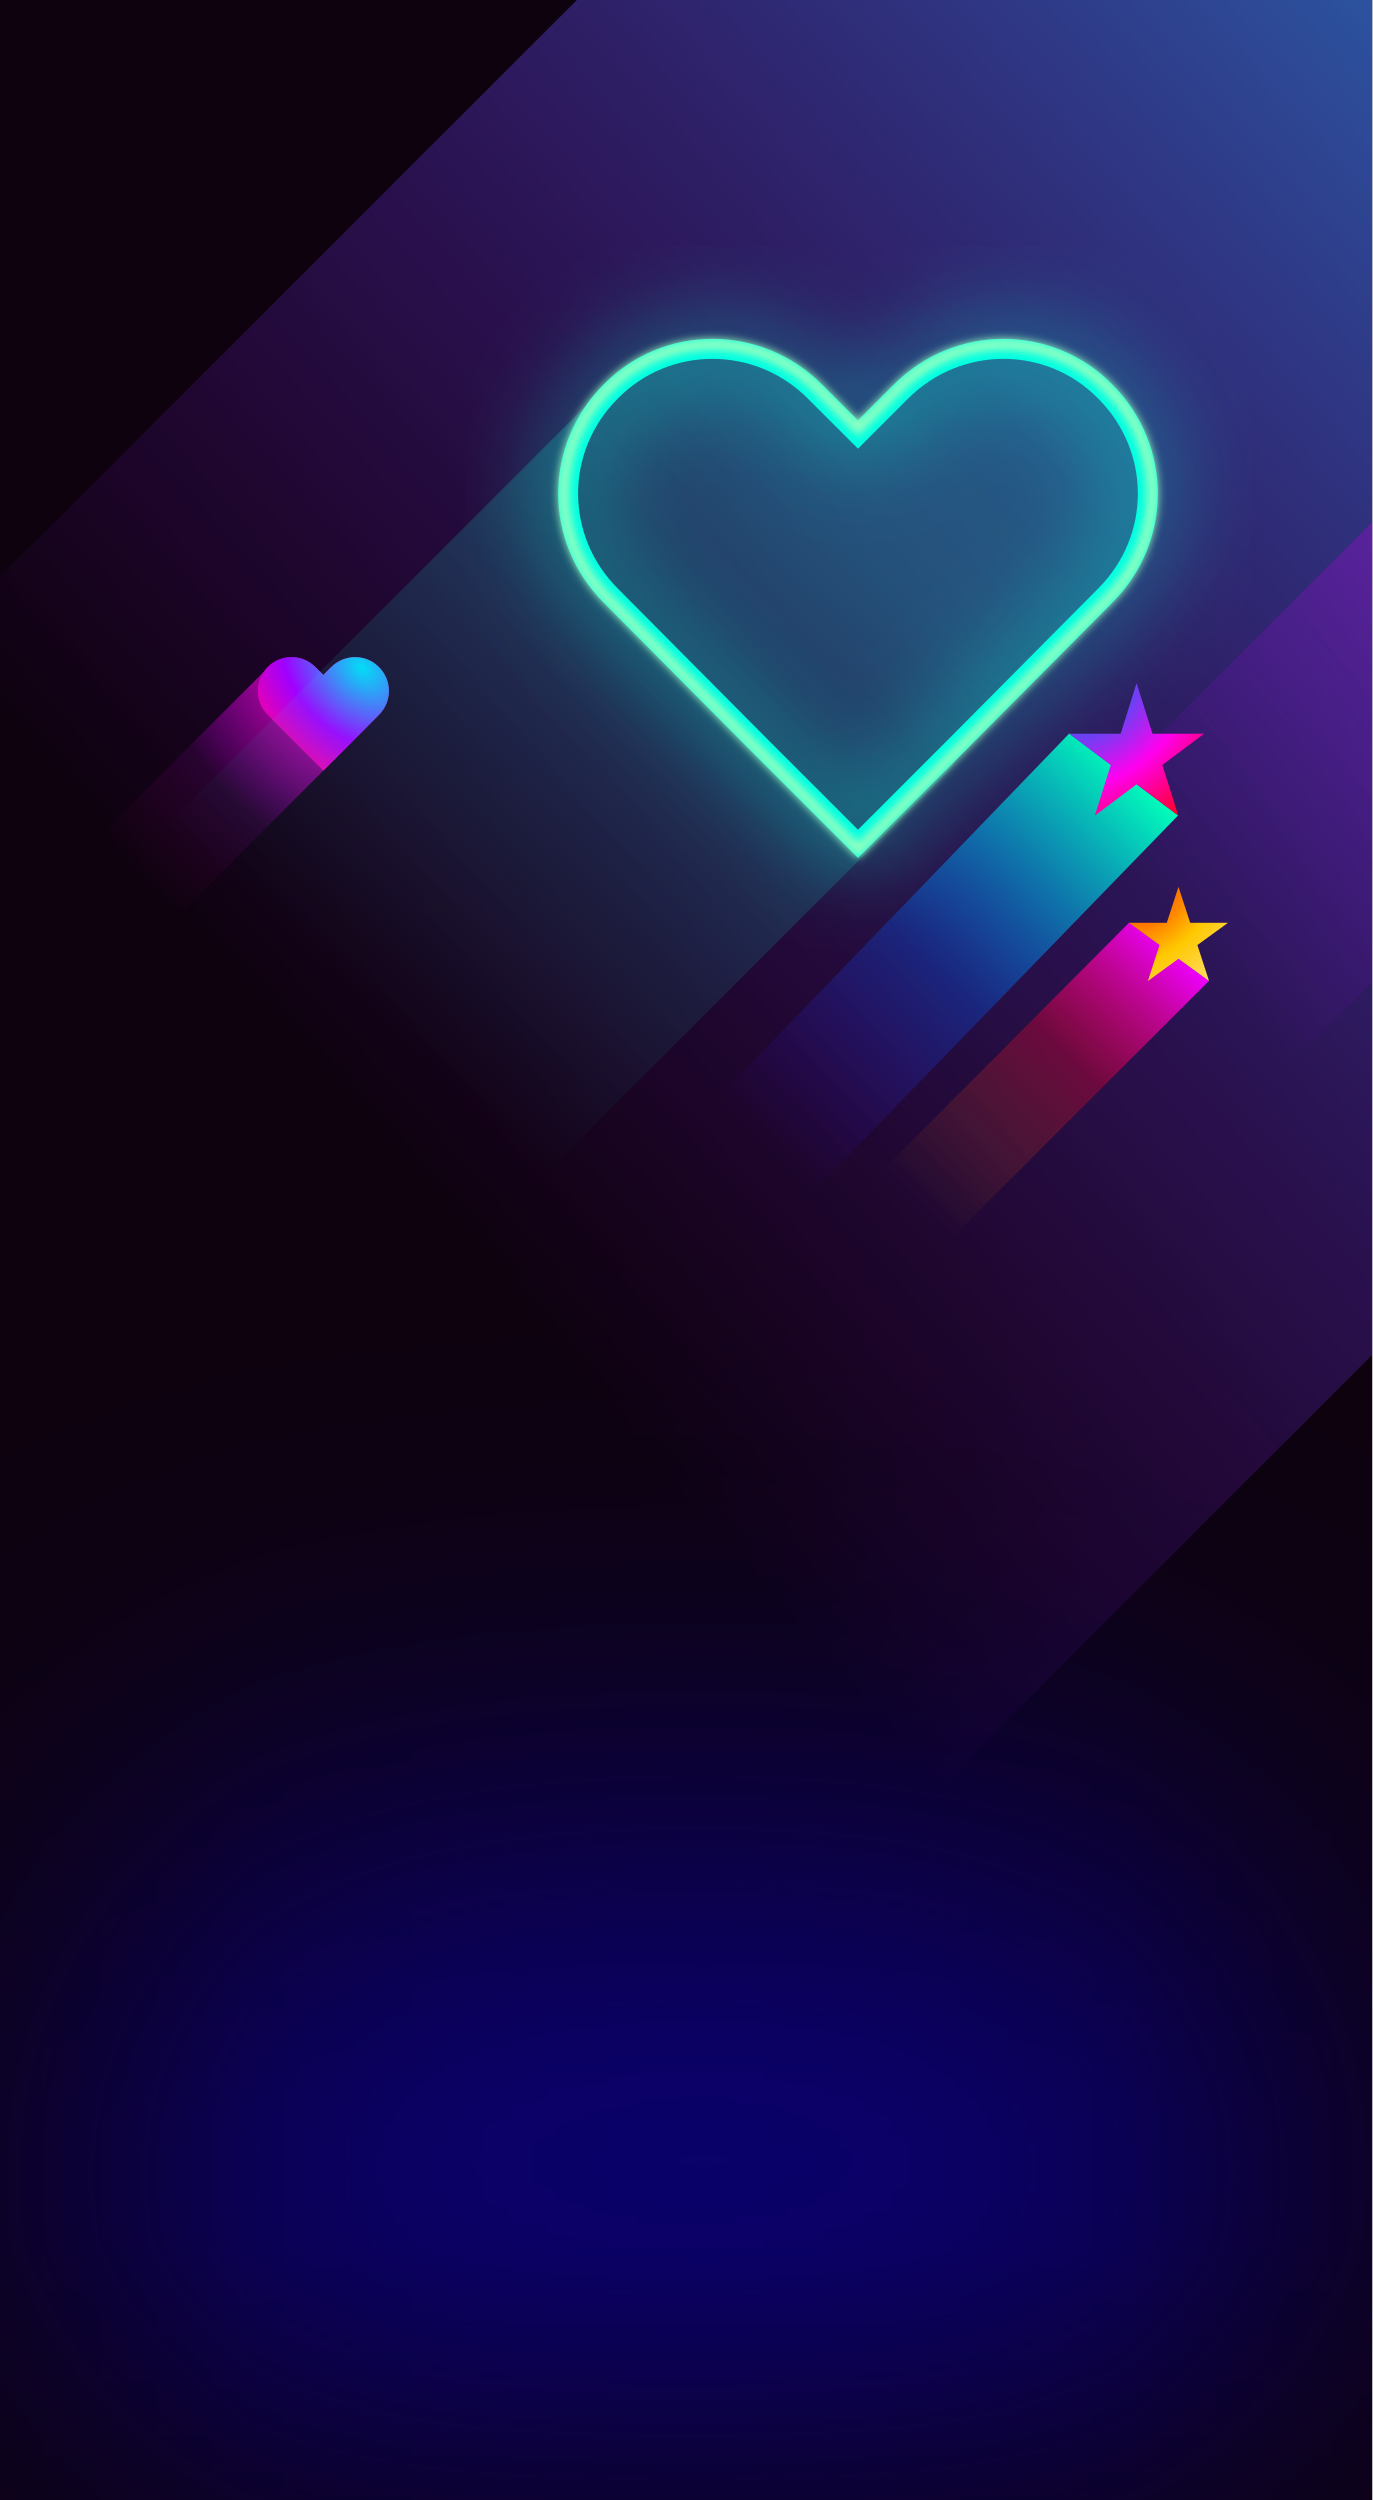
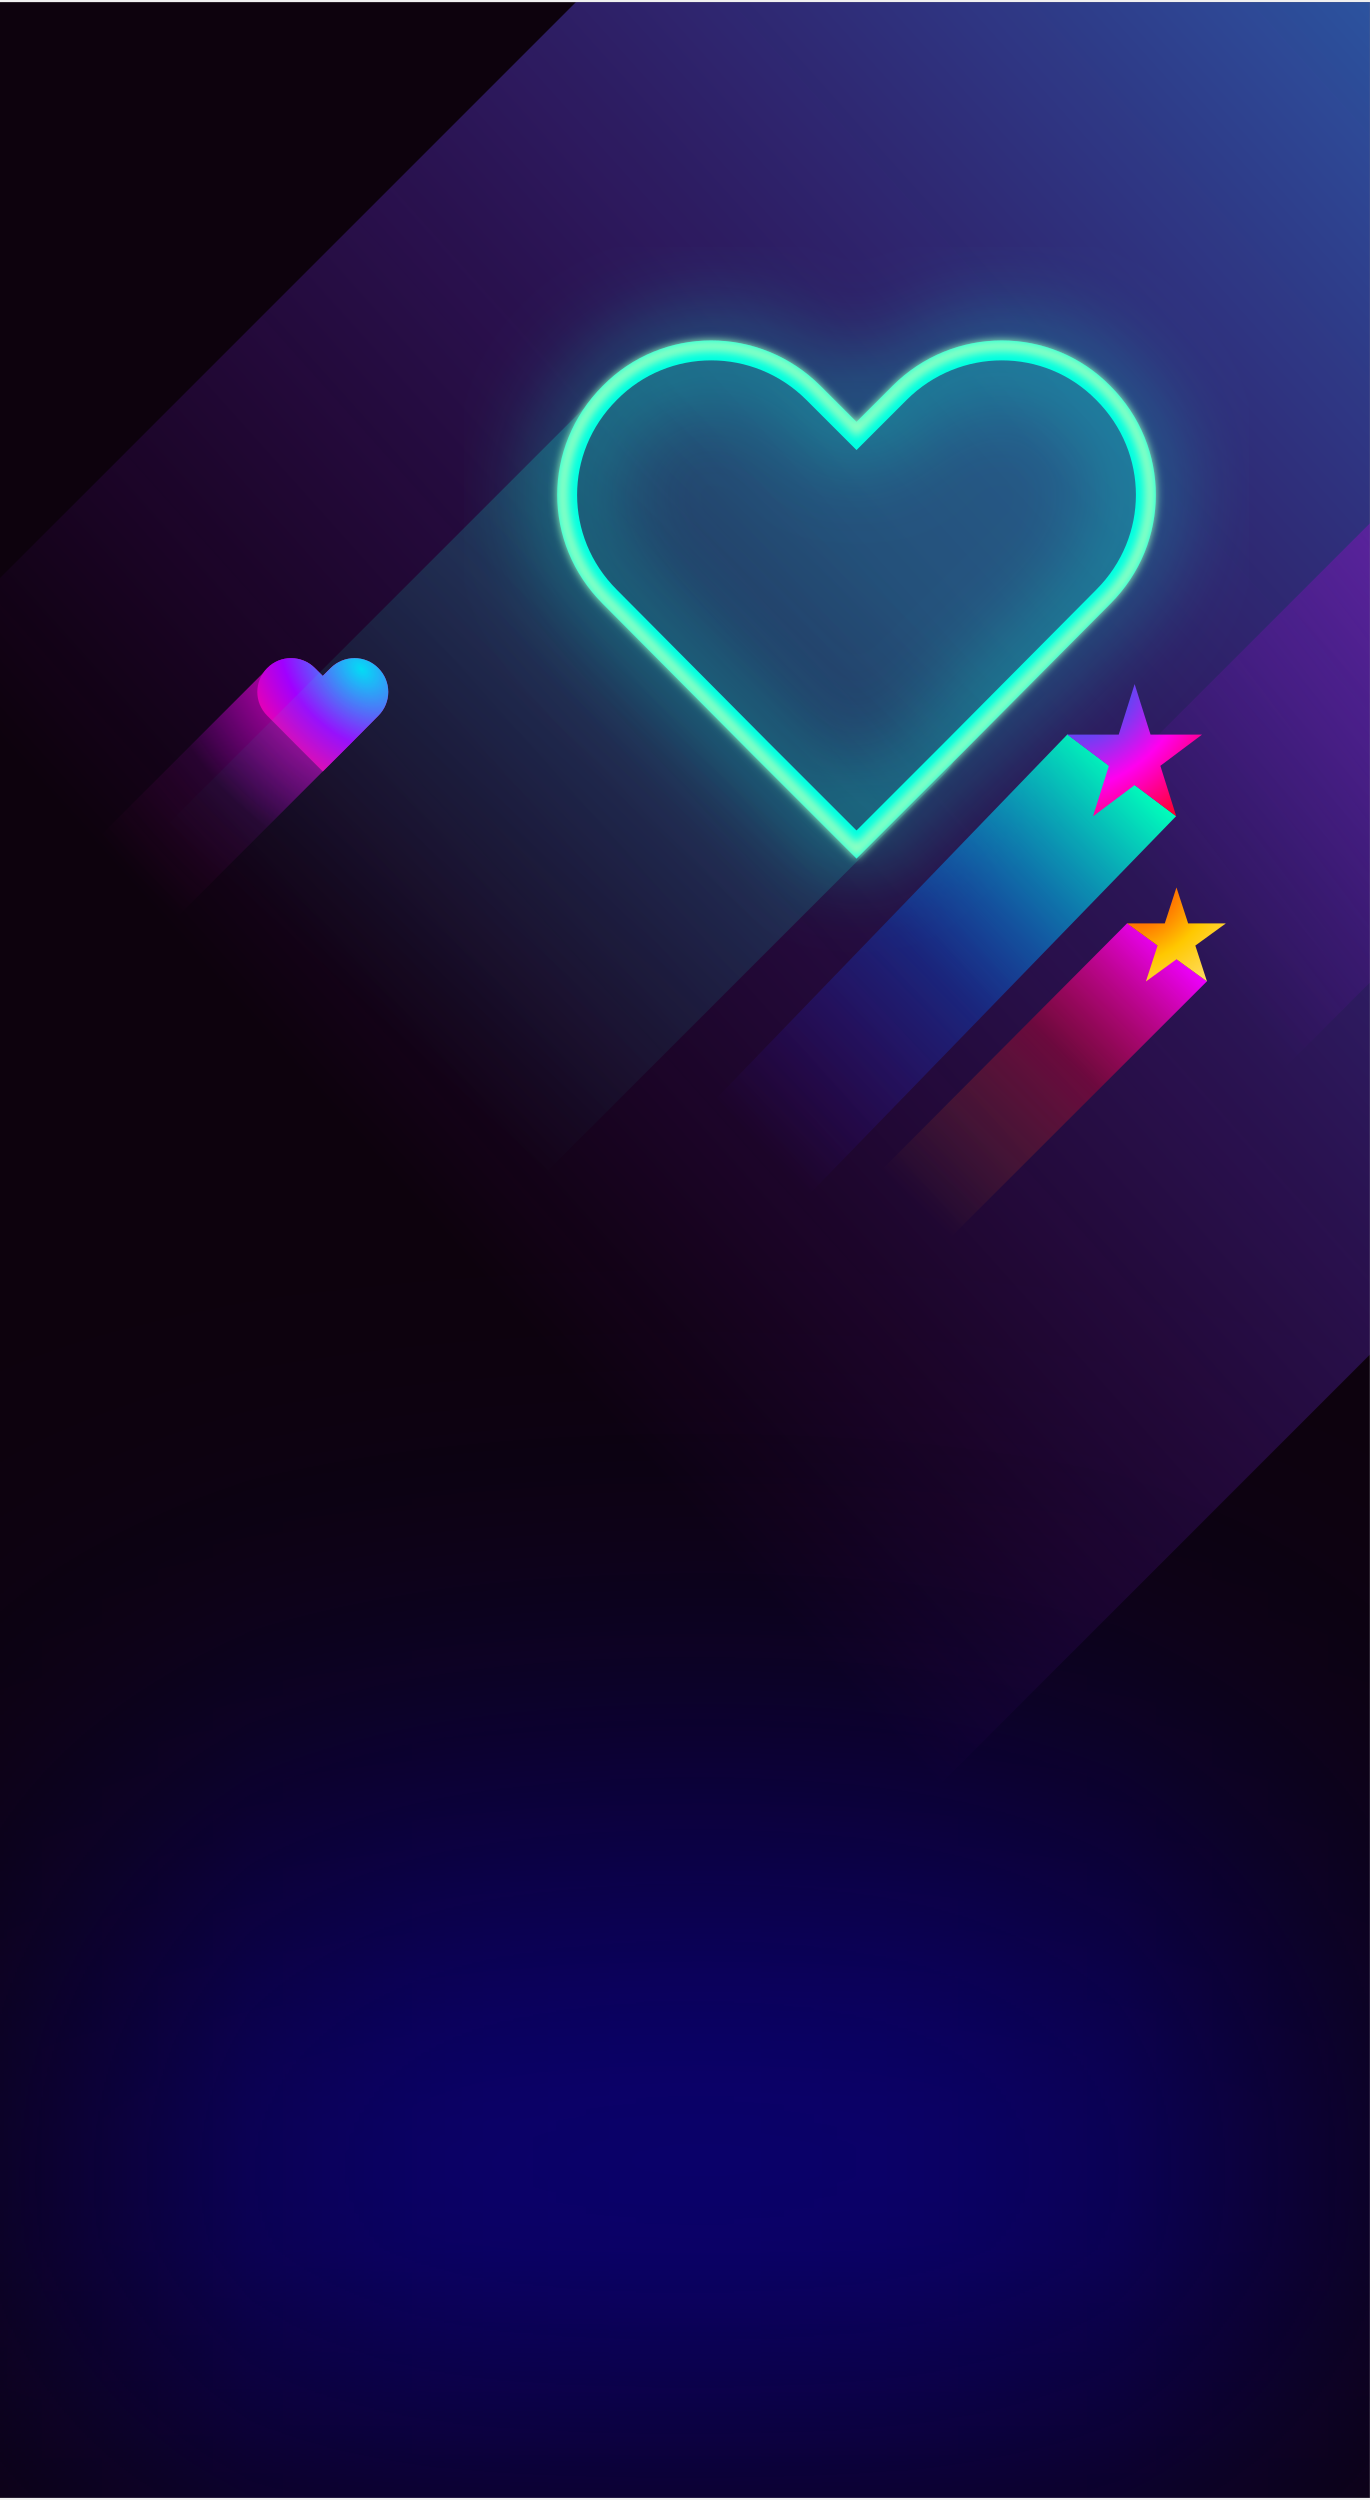
- <svg xmlns="http://www.w3.org/2000/svg" width="320" height="583" viewBox="0 0 320 583" fill="none">
+ <svg xmlns="http://www.w3.org/2000/svg" width="320" height="584" viewBox="0 0 320 584" fill="none">
  <g clip-path="url(#clip0_984_14724)">
-     <rect width="320" height="583" fill="#0D020D" />
+     <rect width="320" height="583" transform="translate(0 0.5)" fill="#0D020D" />
    <g filter="url(#filter0_f_984_14724)">
-       <ellipse cx="164.047" cy="1006.07" rx="561.125" ry="570.162" fill="#090088" />
+       <ellipse cx="164.047" cy="1006.57" rx="561.125" ry="570.162" fill="#090088" />
    </g>
-     <rect width="781.081" height="354.556" rx="177.278" transform="matrix(-0.707107 0.707107 0.707107 0.707107 355.922 -221.398)" fill="url(#paint0_linear_984_14724)" />
-     <rect width="423.42" height="75.86" rx="37.93" transform="matrix(-0.707107 0.707107 0.707107 0.707107 456.539 -14.7891)" fill="url(#paint1_linear_984_14724)" />
-     <path fill-rule="evenodd" clip-rule="evenodd" d="M75.392 179.709L75.401 179.718L80.652 174.467L88.371 166.697C91.47 163.599 91.47 158.664 88.371 155.566C85.326 152.468 80.337 152.468 77.239 155.566L75.401 157.403L73.564 155.566C70.465 152.468 65.476 152.468 62.431 155.566C62.088 155.909 61.783 156.274 61.516 156.657L13.496 204.677L31.96 223.142L75.392 179.709Z" fill="url(#paint2_radial_984_14724)" />
-     <path d="M62.431 166.697L70.15 174.467L75.401 179.718L80.652 174.467L88.371 166.697C91.47 163.599 91.47 158.664 88.371 155.566C85.326 152.468 80.337 152.468 77.239 155.566L75.401 157.403L73.563 155.566C70.465 152.468 65.476 152.468 62.431 155.566C59.333 158.664 59.333 163.599 62.431 166.697Z" fill="url(#paint3_radial_984_14724)" />
-     <path fill-rule="evenodd" clip-rule="evenodd" d="M222.822 177.332L224.087 176.067L259.376 140.542C273.541 126.379 273.541 103.817 259.376 89.653C245.453 75.49 222.647 75.49 208.482 89.653L200.08 98.054L191.679 89.653C177.514 75.49 154.707 75.49 140.784 89.653C139.144 91.294 137.693 93.046 136.433 94.885C136.145 95.132 135.864 95.391 135.592 95.663L7.141 224.114C1.517 229.738 1.517 238.857 7.141 244.482L71.606 308.947C77.231 314.572 86.35 314.572 91.975 308.947L220.425 180.497C221.389 179.533 222.188 178.466 222.822 177.332Z" fill="url(#paint4_linear_984_14724)" fill-opacity="0.25" />
+     <rect width="781.081" height="354.556" rx="177.278" transform="matrix(-0.707107 0.707107 0.707107 0.707107 355.922 -220.898)" fill="url(#paint0_linear_984_14724)" />
+     <rect width="423.42" height="75.86" rx="37.93" transform="matrix(-0.707107 0.707107 0.707107 0.707107 456.539 -14.2891)" fill="url(#paint1_linear_984_14724)" />
+     <path fill-rule="evenodd" clip-rule="evenodd" d="M75.392 180.209L75.401 180.218L80.652 174.967L88.371 167.197C91.47 164.099 91.47 159.164 88.371 156.066C85.326 152.968 80.337 152.968 77.239 156.066L75.401 157.903L73.564 156.066C70.465 152.968 65.476 152.968 62.431 156.066C62.088 156.409 61.783 156.774 61.516 157.157L13.496 205.177L31.96 223.642L75.392 180.209Z" fill="url(#paint2_radial_984_14724)" />
+     <path d="M62.431 167.197L70.15 174.967L75.401 180.218L80.652 174.967L88.371 167.197C91.47 164.099 91.47 159.164 88.371 156.066C85.326 152.968 80.337 152.968 77.239 156.066L75.401 157.903L73.563 156.066C70.465 152.968 65.476 152.968 62.431 156.066C59.333 159.164 59.333 164.099 62.431 167.197Z" fill="url(#paint3_radial_984_14724)" />
+     <path fill-rule="evenodd" clip-rule="evenodd" d="M222.822 177.832L224.087 176.567L259.376 141.042C273.541 126.879 273.541 104.317 259.376 90.153C245.453 75.99 222.647 75.99 208.482 90.153L200.08 98.554L191.679 90.153C177.514 75.99 154.707 75.99 140.784 90.153C139.144 91.794 137.693 93.546 136.433 95.385C136.145 95.632 135.864 95.891 135.592 96.163L7.141 224.614C1.517 230.238 1.517 239.357 7.141 244.982L71.606 309.447C77.231 315.072 86.35 315.072 91.975 309.447L220.425 180.997C221.389 180.033 222.188 178.966 222.822 177.832Z" fill="url(#paint4_linear_984_14724)" fill-opacity="0.25" />
    <g filter="url(#filter1_f_984_14724)">
-       <path d="M142.428 138.897L142.434 138.903L177.718 174.422L177.723 174.428L200.08 196.782L222.437 174.428L222.443 174.422L257.727 138.903L257.732 138.897C270.989 125.642 270.989 104.553 257.732 91.298L257.725 91.291L257.718 91.284C244.714 78.055 223.391 78.035 210.126 91.298L201.724 99.698L200.08 101.343L198.436 99.698L190.034 91.298C176.77 78.035 155.447 78.055 142.442 91.284L142.435 91.291L142.428 91.298C129.172 104.553 129.172 125.642 142.428 138.897Z" stroke="#00FFE1" stroke-width="4.651" />
+       <path d="M142.428 139.397L142.434 139.403L177.718 174.922L177.723 174.928L200.08 197.282L222.437 174.928L222.443 174.922L257.727 139.403L257.732 139.397C270.989 126.142 270.989 105.053 257.732 91.798L257.725 91.791L257.718 91.784C244.714 78.555 223.391 78.535 210.126 91.798L201.724 100.199L200.08 101.843L198.436 100.199L190.034 91.798C176.77 78.535 155.447 78.555 142.442 91.784L142.435 91.791L142.428 91.798C129.172 105.053 129.172 126.142 142.428 139.397Z" stroke="#00FFE1" stroke-width="4.651" />
    </g>
-     <path d="M142.428 138.897L142.434 138.903L177.718 174.422L177.723 174.428L200.08 196.782L222.437 174.428L222.443 174.422L257.727 138.903L257.732 138.897C270.989 125.642 270.989 104.553 257.732 91.298L257.725 91.291L257.718 91.284C244.714 78.055 223.391 78.035 210.126 91.298L201.724 99.698L200.08 101.343L198.436 99.698L190.034 91.298C176.77 78.035 155.447 78.055 142.442 91.284L142.435 91.291L142.428 91.298C129.172 104.553 129.172 125.642 142.428 138.897Z" stroke="#00FFE1" stroke-width="4.651" />
+     <path d="M142.428 139.397L142.434 139.403L177.718 174.922L177.723 174.928L200.08 197.282L222.437 174.928L222.443 174.922L257.727 139.403L257.732 139.397C270.989 126.142 270.989 105.053 257.732 91.798L257.725 91.791L257.718 91.784C244.714 78.555 223.391 78.535 210.126 91.798L201.724 100.199L200.08 101.843L198.436 100.199L190.034 91.798C176.77 78.535 155.447 78.555 142.442 91.784L142.435 91.791L142.428 91.798C129.172 105.053 129.172 126.142 142.428 139.397Z" stroke="#00FFE1" stroke-width="4.651" />
    <g filter="url(#filter2_f_984_14724)">
-       <path d="M141.686 139.64L141.689 139.643L176.975 175.165L176.978 175.168L200.08 198.267L223.182 175.168L223.185 175.165L258.472 139.643L258.475 139.64C272.141 125.975 272.141 104.22 258.475 90.555L258.475 90.555L258.467 90.547C245.048 76.897 223.055 76.886 209.384 90.555L200.982 98.956L200.08 99.857L199.179 98.956L190.777 90.555C177.106 76.886 155.113 76.897 141.693 90.547L141.686 90.555C128.019 104.22 128.019 125.975 141.686 139.64Z" stroke="#96FFC0" stroke-width="2.55" />
+       <path d="M141.686 140.14L141.689 140.143L176.975 175.665L176.978 175.668L200.08 198.767L223.182 175.668L223.185 175.665L258.472 140.143L258.475 140.14C272.141 126.475 272.141 104.72 258.475 91.055L258.475 91.055L258.467 91.047C245.048 77.397 223.055 77.386 209.384 91.055L200.982 99.456L200.08 100.357L199.179 99.456L190.777 91.055C177.106 77.386 155.113 77.397 141.693 91.047L141.686 91.055C128.019 104.72 128.019 126.475 141.686 140.14Z" stroke="#96FFC0" stroke-width="2.55" />
    </g>
-     <path d="M196.044 314.56L281.929 228.742L263.305 215.163L180.182 298.697L196.044 314.56Z" fill="url(#paint5_linear_984_14724)" />
-     <path d="M274.819 206.812L277.545 215.201H286.365L279.229 220.385L281.955 228.773L274.819 223.589L267.684 228.773L270.409 220.385L263.274 215.201H272.094L274.819 206.812Z" fill="url(#paint6_radial_984_14724)" />
-     <path d="M157.665 310.859L274.743 190.149L249.354 171.048L136.041 288.546L157.665 310.859Z" fill="url(#paint7_linear_984_14724)" />
-     <path d="M265.049 159.305L268.764 171.104H280.787L271.06 178.396L274.776 190.194L265.049 182.902L255.322 190.194L259.037 178.396L249.31 171.104H261.333L265.049 159.305Z" fill="url(#paint8_radial_984_14724)" />
+     <path d="M196.044 315.06L281.929 229.242L263.305 215.663L180.182 299.197L196.044 315.06Z" fill="url(#paint5_linear_984_14724)" />
+     <path d="M274.819 207.312L277.545 215.701H286.365L279.229 220.885L281.955 229.273L274.819 224.089L267.684 229.273L270.409 220.885L263.274 215.701H272.094L274.819 207.312Z" fill="url(#paint6_radial_984_14724)" />
+     <path d="M157.665 311.359L274.743 190.649L249.354 171.548L136.041 289.046L157.665 311.359Z" fill="url(#paint7_linear_984_14724)" />
+     <path d="M265.049 159.805L268.764 171.604H280.787L271.06 178.896L274.776 190.694L265.049 183.402L255.322 190.694L259.037 178.896L249.31 171.604H261.333L265.049 159.805Z" fill="url(#paint8_radial_984_14724)" />
  </g>
  <defs>
-     <filter id="filter0_f_984_14724" x="-1382.95" y="-549.965" width="3093.99" height="3112.07" filterUnits="userSpaceOnUse" color-interpolation-filters="sRGB">
+     <filter id="filter0_f_984_14724" x="-1382.95" y="-549.465" width="3093.99" height="3112.07" filterUnits="userSpaceOnUse" color-interpolation-filters="sRGB">
      <feFlood flood-opacity="0" result="BackgroundImageFix" />
      <feBlend mode="normal" in="SourceGraphic" in2="BackgroundImageFix" result="shape" />
      <feGaussianBlur stdDeviation="492.936" result="effect1_foregroundBlur_984_14724" />
    </filter>
-     <filter id="filter1_f_984_14724" x="108.56" y="57.427" width="183.044" height="164.247" filterUnits="userSpaceOnUse" color-interpolation-filters="sRGB">
+     <filter id="filter1_f_984_14724" x="108.56" y="57.927" width="183.044" height="164.247" filterUnits="userSpaceOnUse" color-interpolation-filters="sRGB">
      <feFlood flood-opacity="0" result="BackgroundImageFix" />
      <feBlend mode="normal" in="SourceGraphic" in2="BackgroundImageFix" result="shape" />
      <feGaussianBlur stdDeviation="10.802" result="effect1_foregroundBlur_984_14724" />
    </filter>
-     <filter id="filter2_f_984_14724" x="128.064" y="76.931" width="144.037" height="125.24" filterUnits="userSpaceOnUse" color-interpolation-filters="sRGB">
+     <filter id="filter2_f_984_14724" x="128.064" y="77.431" width="144.037" height="125.24" filterUnits="userSpaceOnUse" color-interpolation-filters="sRGB">
      <feFlood flood-opacity="0" result="BackgroundImageFix" />
      <feBlend mode="normal" in="SourceGraphic" in2="BackgroundImageFix" result="shape" />
      <feGaussianBlur stdDeviation="1.05" result="effect1_foregroundBlur_984_14724" />
    </filter>
    <linearGradient id="paint0_linear_984_14724" x1="-33.289" y1="259.908" x2="850.711" y2="211.735" gradientUnits="userSpaceOnUse">
      <stop stop-color="#02D9F7" />
      <stop offset="0.65" stop-color="#A000FF" stop-opacity="0" />
    </linearGradient>
    <linearGradient id="paint1_linear_984_14724" x1="-18.046" y1="55.609" x2="453.598" y2="-9.51" gradientUnits="userSpaceOnUse">
      <stop stop-color="#FF0099" />
      <stop offset="0.65" stop-color="#A000FF" stop-opacity="0" />
    </linearGradient>
-     <radialGradient id="paint2_radial_984_14724" cx="0" cy="0" r="1" gradientUnits="userSpaceOnUse" gradientTransform="translate(78.9943 158.058) rotate(136.954) scale(66.3121 92.6571)">
+     <radialGradient id="paint2_radial_984_14724" cx="0" cy="0" r="1" gradientUnits="userSpaceOnUse" gradientTransform="translate(78.9943 158.558) rotate(136.954) scale(66.3121 92.6571)">
      <stop stop-color="#FF00C7" />
      <stop offset="0.562" stop-color="#DB00FF" stop-opacity="0.1" />
      <stop offset="1" stop-color="#FF0099" stop-opacity="0" />
    </radialGradient>
-     <radialGradient id="paint3_radial_984_14724" cx="0" cy="0" r="1" gradientUnits="userSpaceOnUse" gradientTransform="translate(84.4484 155.788) rotate(134.657) scale(27.7223 38.7503)">
+     <radialGradient id="paint3_radial_984_14724" cx="0" cy="0" r="1" gradientUnits="userSpaceOnUse" gradientTransform="translate(84.4484 156.288) rotate(134.657) scale(27.7223 38.7503)">
      <stop stop-color="#02D9F7" />
      <stop offset="0.562" stop-color="#A000FF" />
      <stop offset="1" stop-color="#FF0099" />
    </radialGradient>
-     <linearGradient id="paint4_linear_984_14724" x1="172.047" y1="103.44" x2="9.944" y2="280.139" gradientUnits="userSpaceOnUse">
+     <linearGradient id="paint4_linear_984_14724" x1="172.047" y1="103.94" x2="9.944" y2="280.639" gradientUnits="userSpaceOnUse">
      <stop stop-color="#0CFFDE" />
      <stop offset="0.65" stop-color="#0CFFDE" stop-opacity="0" />
    </linearGradient>
-     <linearGradient id="paint5_linear_984_14724" x1="211.956" y1="278.478" x2="271.298" y2="218.313" gradientUnits="userSpaceOnUse">
+     <linearGradient id="paint5_linear_984_14724" x1="211.956" y1="278.978" x2="271.298" y2="218.813" gradientUnits="userSpaceOnUse">
      <stop stop-color="#FF8C00" stop-opacity="0" />
      <stop offset="0.572" stop-color="#FF002B" stop-opacity="0.31" />
      <stop offset="1" stop-color="#ED00FF" />
    </linearGradient>
-     <radialGradient id="paint6_radial_984_14724" cx="0" cy="0" r="1" gradientUnits="userSpaceOnUse" gradientTransform="translate(267.638 209.147) rotate(49.4615) scale(23.7953 32.8609)">
+     <radialGradient id="paint6_radial_984_14724" cx="0" cy="0" r="1" gradientUnits="userSpaceOnUse" gradientTransform="translate(267.638 209.647) rotate(49.4615) scale(23.7953 32.8609)">
      <stop stop-color="#FF3E00" />
      <stop offset="0.562" stop-color="#FFC800" />
      <stop offset="1" stop-color="#FFDD62" />
    </radialGradient>
-     <linearGradient id="paint7_linear_984_14724" x1="175.036" y1="264.363" x2="262.95" y2="178.233" gradientUnits="userSpaceOnUse">
+     <linearGradient id="paint7_linear_984_14724" x1="175.036" y1="264.863" x2="262.95" y2="178.733" gradientUnits="userSpaceOnUse">
      <stop stop-color="#5900FF" stop-opacity="0" />
      <stop offset="0.474" stop-color="#005EFF" stop-opacity="0.31" />
      <stop offset="1" stop-color="#00FFBA" />
    </linearGradient>
-     <radialGradient id="paint8_radial_984_14724" cx="0" cy="0" r="1" gradientUnits="userSpaceOnUse" gradientTransform="translate(255.259 162.588) rotate(50.346) scale(33.038 45.382)">
+     <radialGradient id="paint8_radial_984_14724" cx="0" cy="0" r="1" gradientUnits="userSpaceOnUse" gradientTransform="translate(255.259 163.088) rotate(50.346) scale(33.038 45.382)">
      <stop stop-color="#026FF7" />
      <stop offset="0.562" stop-color="#FF00EF" />
      <stop offset="1" stop-color="#FF002B" />
    </radialGradient>
    <clipPath id="clip0_984_14724">
-       <rect width="320" height="583" fill="white" />
+       <rect width="320" height="583" fill="white" transform="translate(0 0.5)" />
    </clipPath>
  </defs>
</svg>
